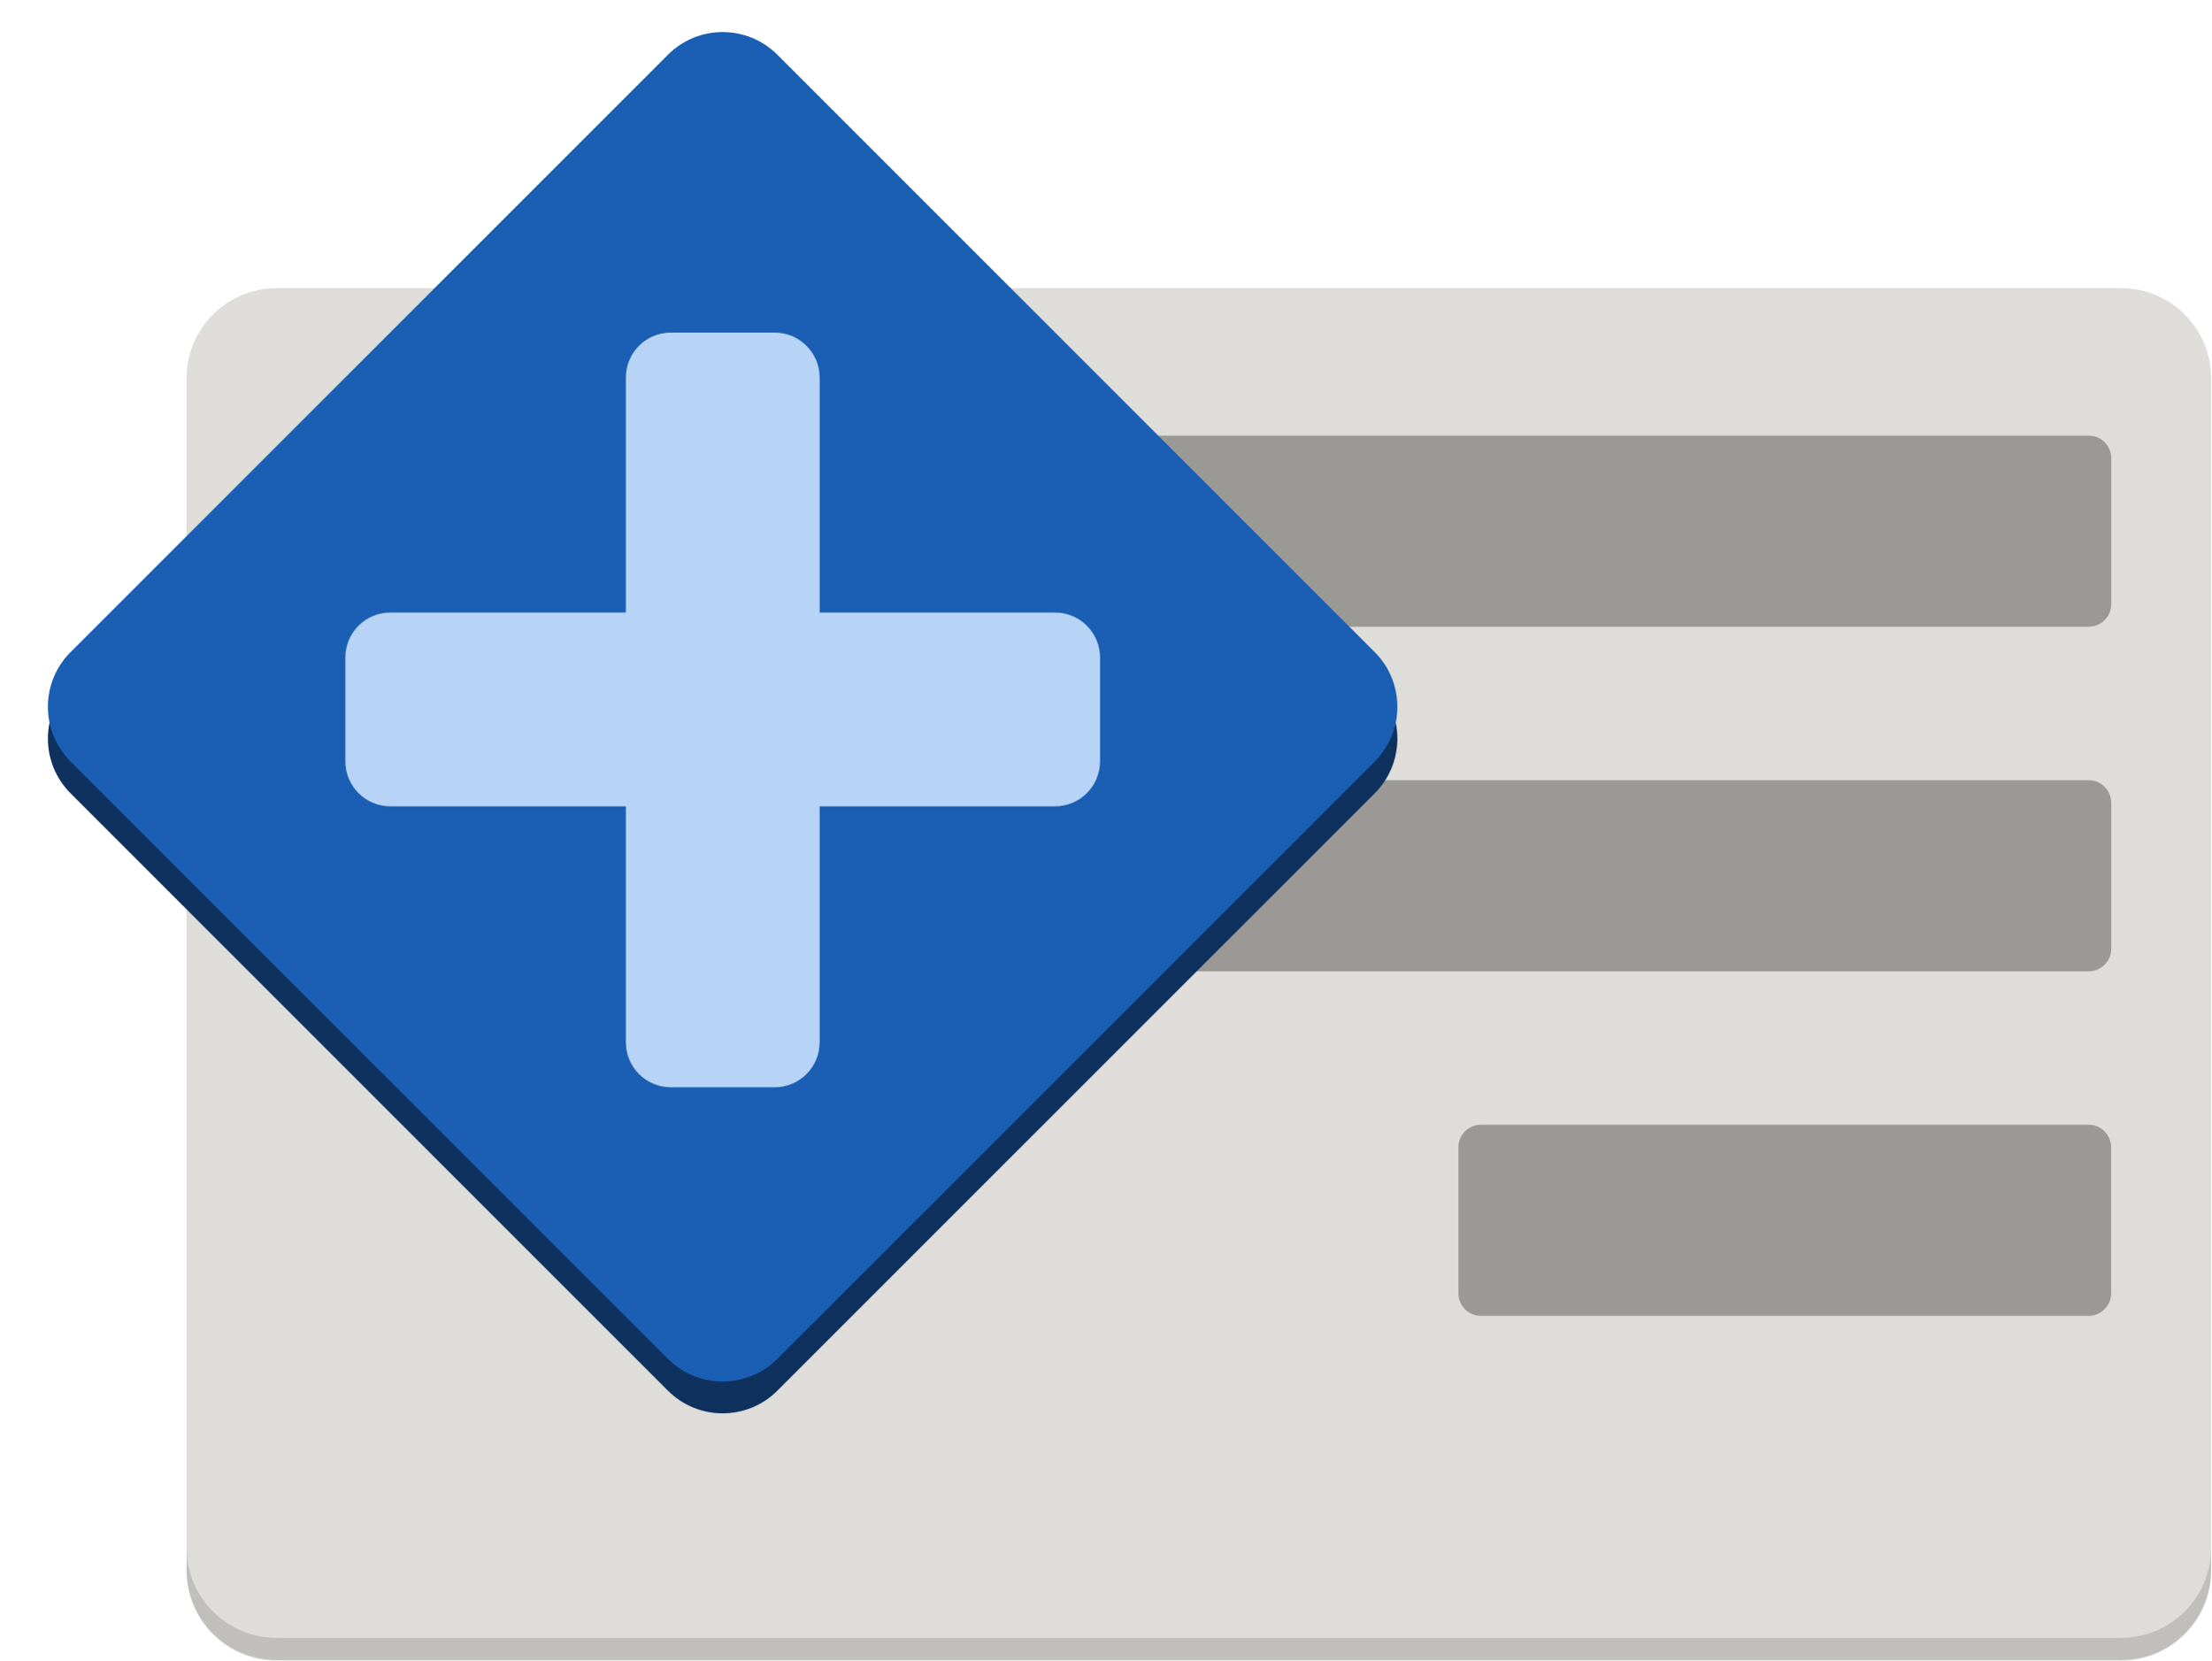
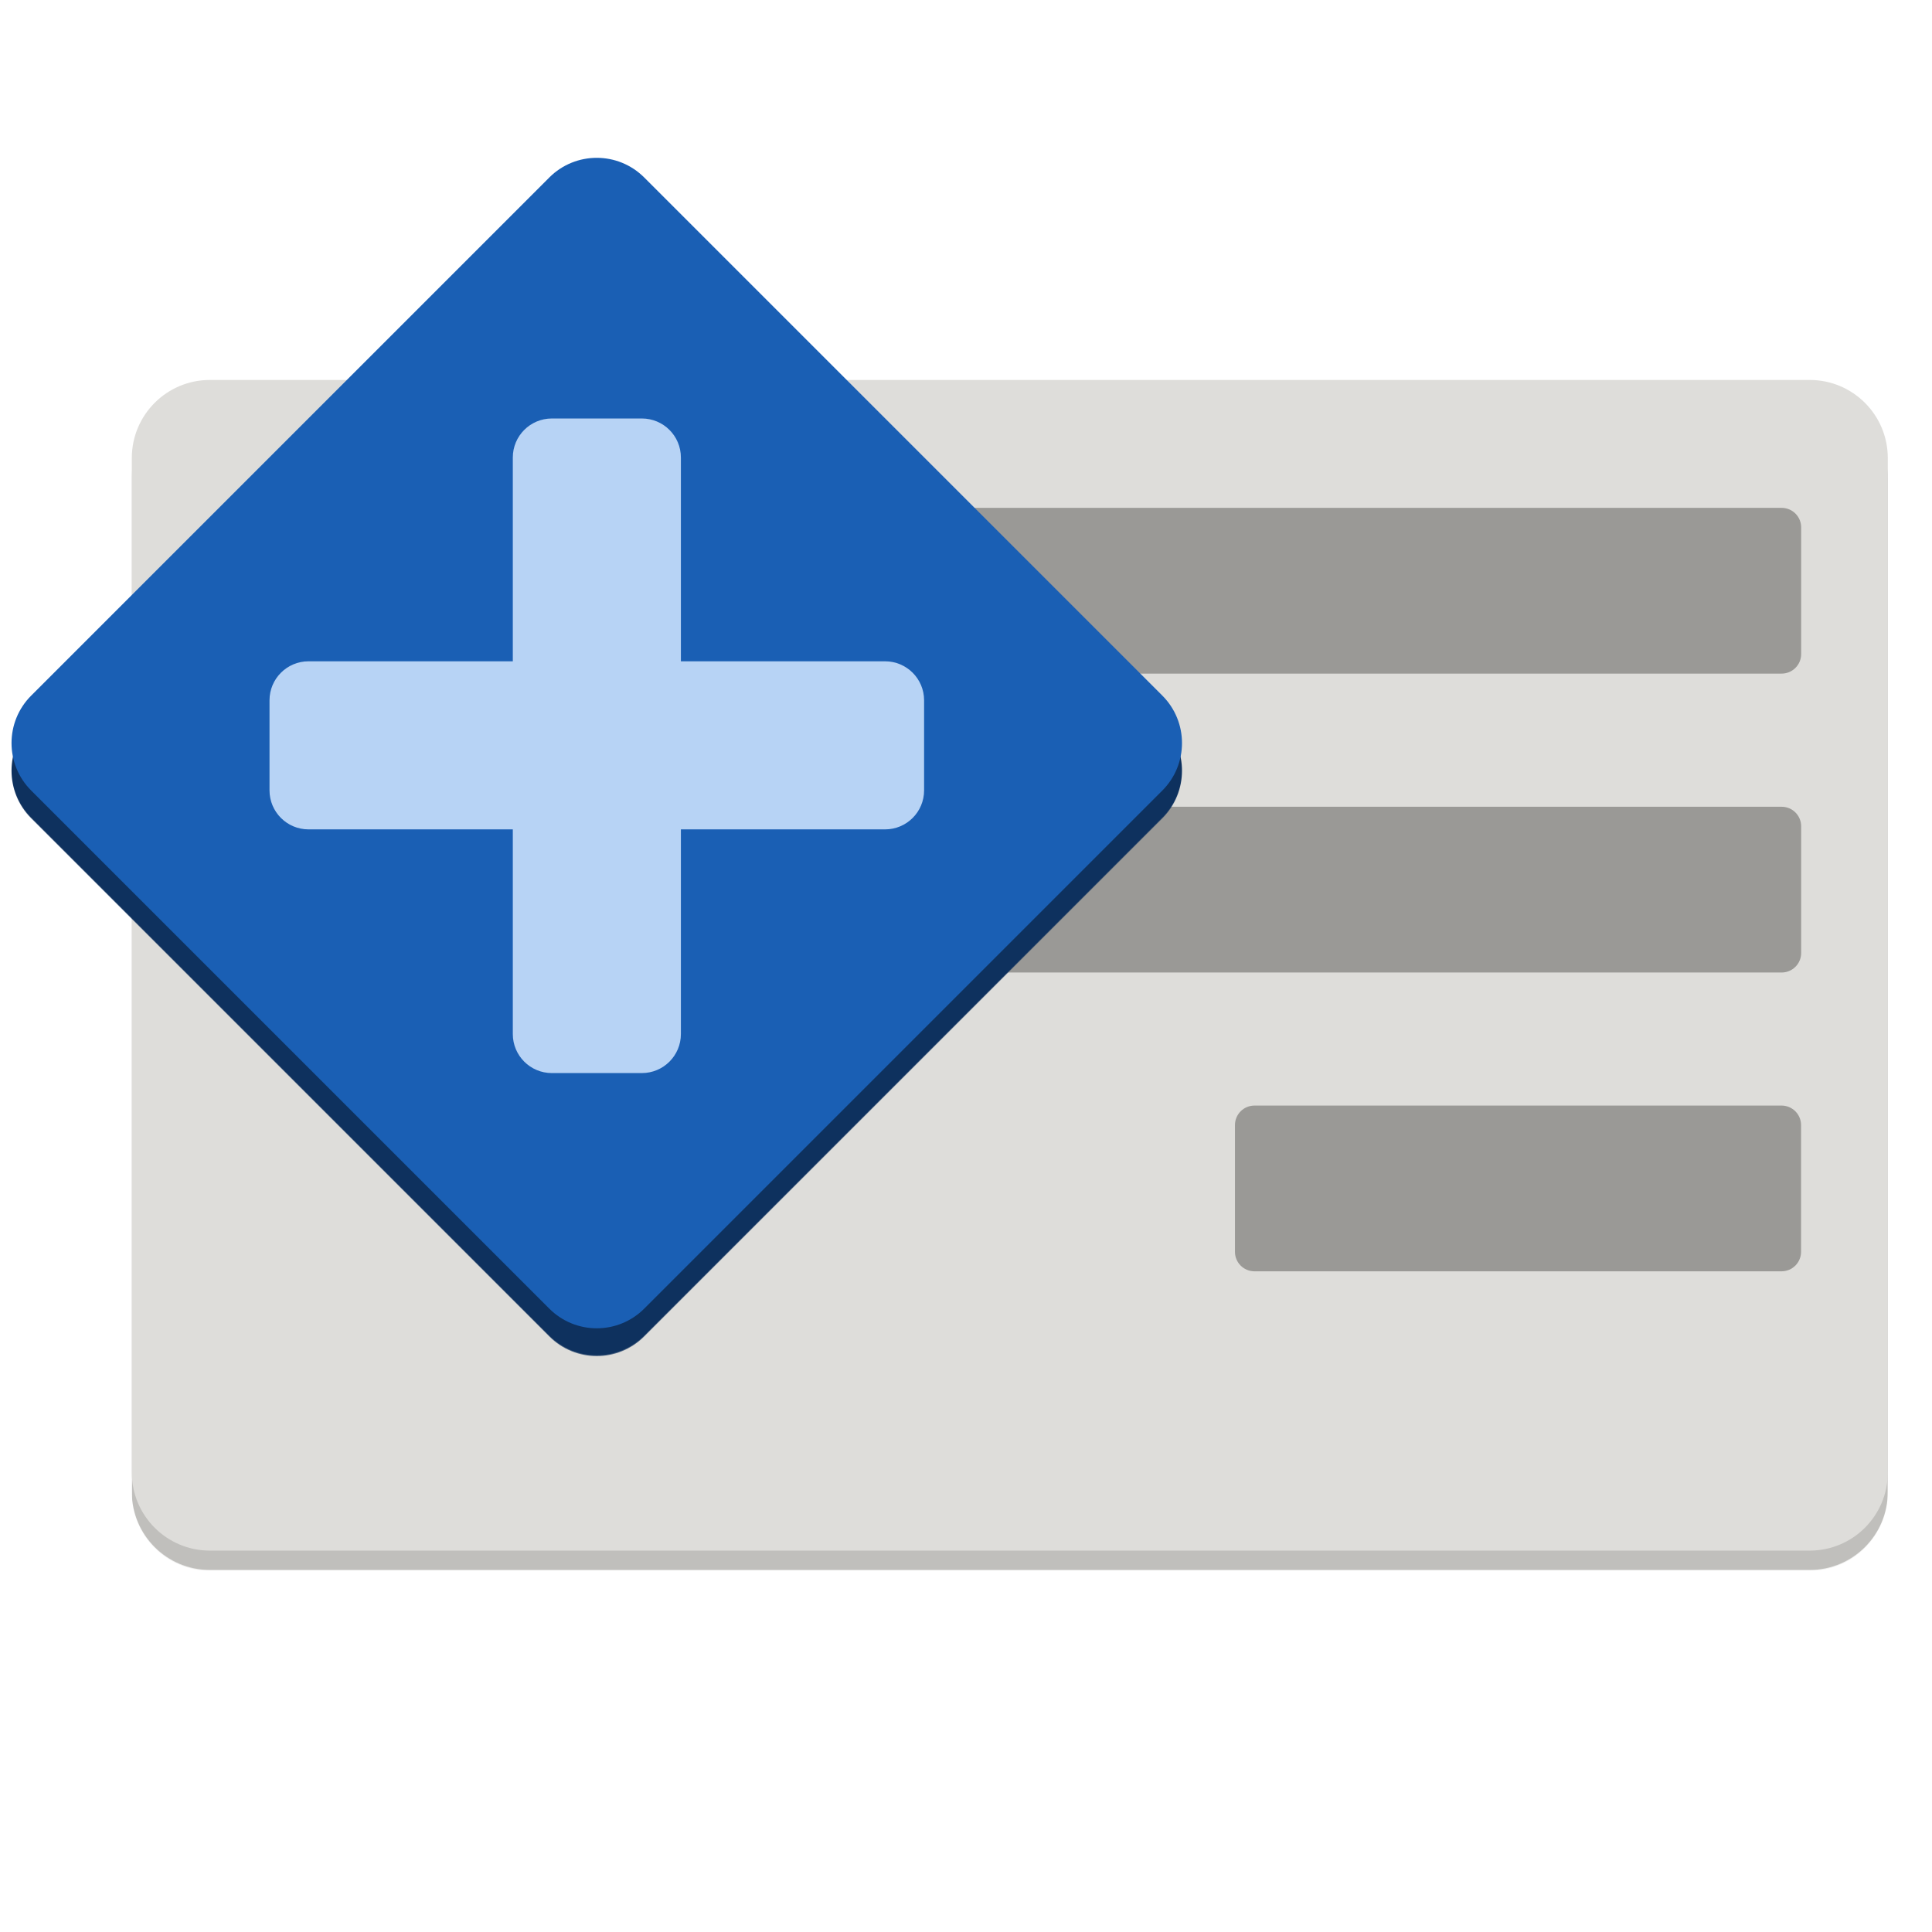
- <svg xmlns="http://www.w3.org/2000/svg" width="19.659mm" height="14.762mm" viewBox="0 0 19.659 14.762" version="1.1" id="svg1">
+ <svg xmlns="http://www.w3.org/2000/svg" width="67.733mm" height="67.733mm" viewBox="0 0 67.733 67.733" version="1.1" id="svg1">
  <defs id="defs1">
    <filter style="color-interpolation-filters:sRGB" id="filter18" x="0" y="0" width="1" height="1.017">
      <feFlood result="flood" in="SourceGraphic" flood-opacity="1" flood-color="rgb(192,191,188)" id="feFlood17" />
      <feGaussianBlur result="blur" in="SourceGraphic" stdDeviation="0" id="feGaussianBlur17" />
      <feOffset result="offset" in="blur" dx="0" dy="0.2" id="feOffset17" />
      <feComposite result="comp1" operator="in" in="flood" in2="offset" id="feComposite17" />
      <feComposite result="comp2" operator="over" in="SourceGraphic" in2="comp1" id="feComposite18" />
    </filter>
    <filter style="color-interpolation-filters:sRGB" id="filter51" x="-0.023" y="0" width="1.023" height="1.023">
      <feFlood result="flood" in="SourceGraphic" flood-opacity="1" flood-color="rgb(14,49,94)" id="feFlood50" />
      <feGaussianBlur result="blur" in="SourceGraphic" stdDeviation="0" id="feGaussianBlur50" />
      <feOffset result="offset" in="blur" dx="-0.2" dy="0.2" id="feOffset50" />
      <feComposite result="comp1" operator="in" in="flood" in2="offset" id="feComposite50" />
      <feComposite result="comp2" operator="over" in="SourceGraphic" in2="comp1" id="feComposite51" />
    </filter>
  </defs>
-   <g id="layer1" style="display:inline" transform="translate(-8.341002,-6.994895)">
-     <g id="g54">
+   <g id="layer1" style="display:inline" transform="translate(-32.47636,-9.681994)">
+     <g id="g54" transform="matrix(3.420084,0,0,3.420084,2.896973,-9.682767)">
      <g id="g53">
        <rect style="fill:#deddda;fill-opacity:1;stroke-width:0.241;filter:url(#filter18)" id="rect4" width="18" height="12" x="10" y="9.557" ry="0.8" rx="0.8" />
        <rect style="fill:#9a9996;fill-opacity:1;stroke-width:0.157" id="rect52" width="16.223" height="1.699" x="10.889" y="10.868" ry="0.2" />
        <rect style="fill:#9a9996;fill-opacity:1;stroke-width:0.157" id="rect52-6" width="16.223" height="1.699" x="10.889" y="13.932" ry="0.2" />
        <rect style="fill:#9a9996;fill-opacity:1;stroke-width:0.094" id="rect52-2" width="5.803" height="1.699" x="21.308" y="16.995" ry="0.2" />
      </g>
      <g id="g52" style="display:inline">
        <rect style="display:inline;fill:#1a5fb4;fill-opacity:1;stroke-width:0.225;filter:url(#filter51)" id="rect3" width="8.887" height="8.887" x="-1.147" y="14.639" transform="rotate(-45,2.025876,2.335855)" ry="0.688" />
        <g id="g51" transform="translate(0.1674202,0.1588719)" style="display:inline">
          <rect style="fill:#b7d3f5;fill-opacity:1;stroke-width:0.134" id="rect51" width="1.723" height="6.71" x="13.738" y="9.793" ry="0.4" />
          <rect style="fill:#b7d3f5;fill-opacity:1;stroke-width:0.134" id="rect51-7" width="1.723" height="6.71" x="12.282" y="-17.954" transform="rotate(90)" ry="0.4" />
        </g>
      </g>
    </g>
  </g>
</svg>
